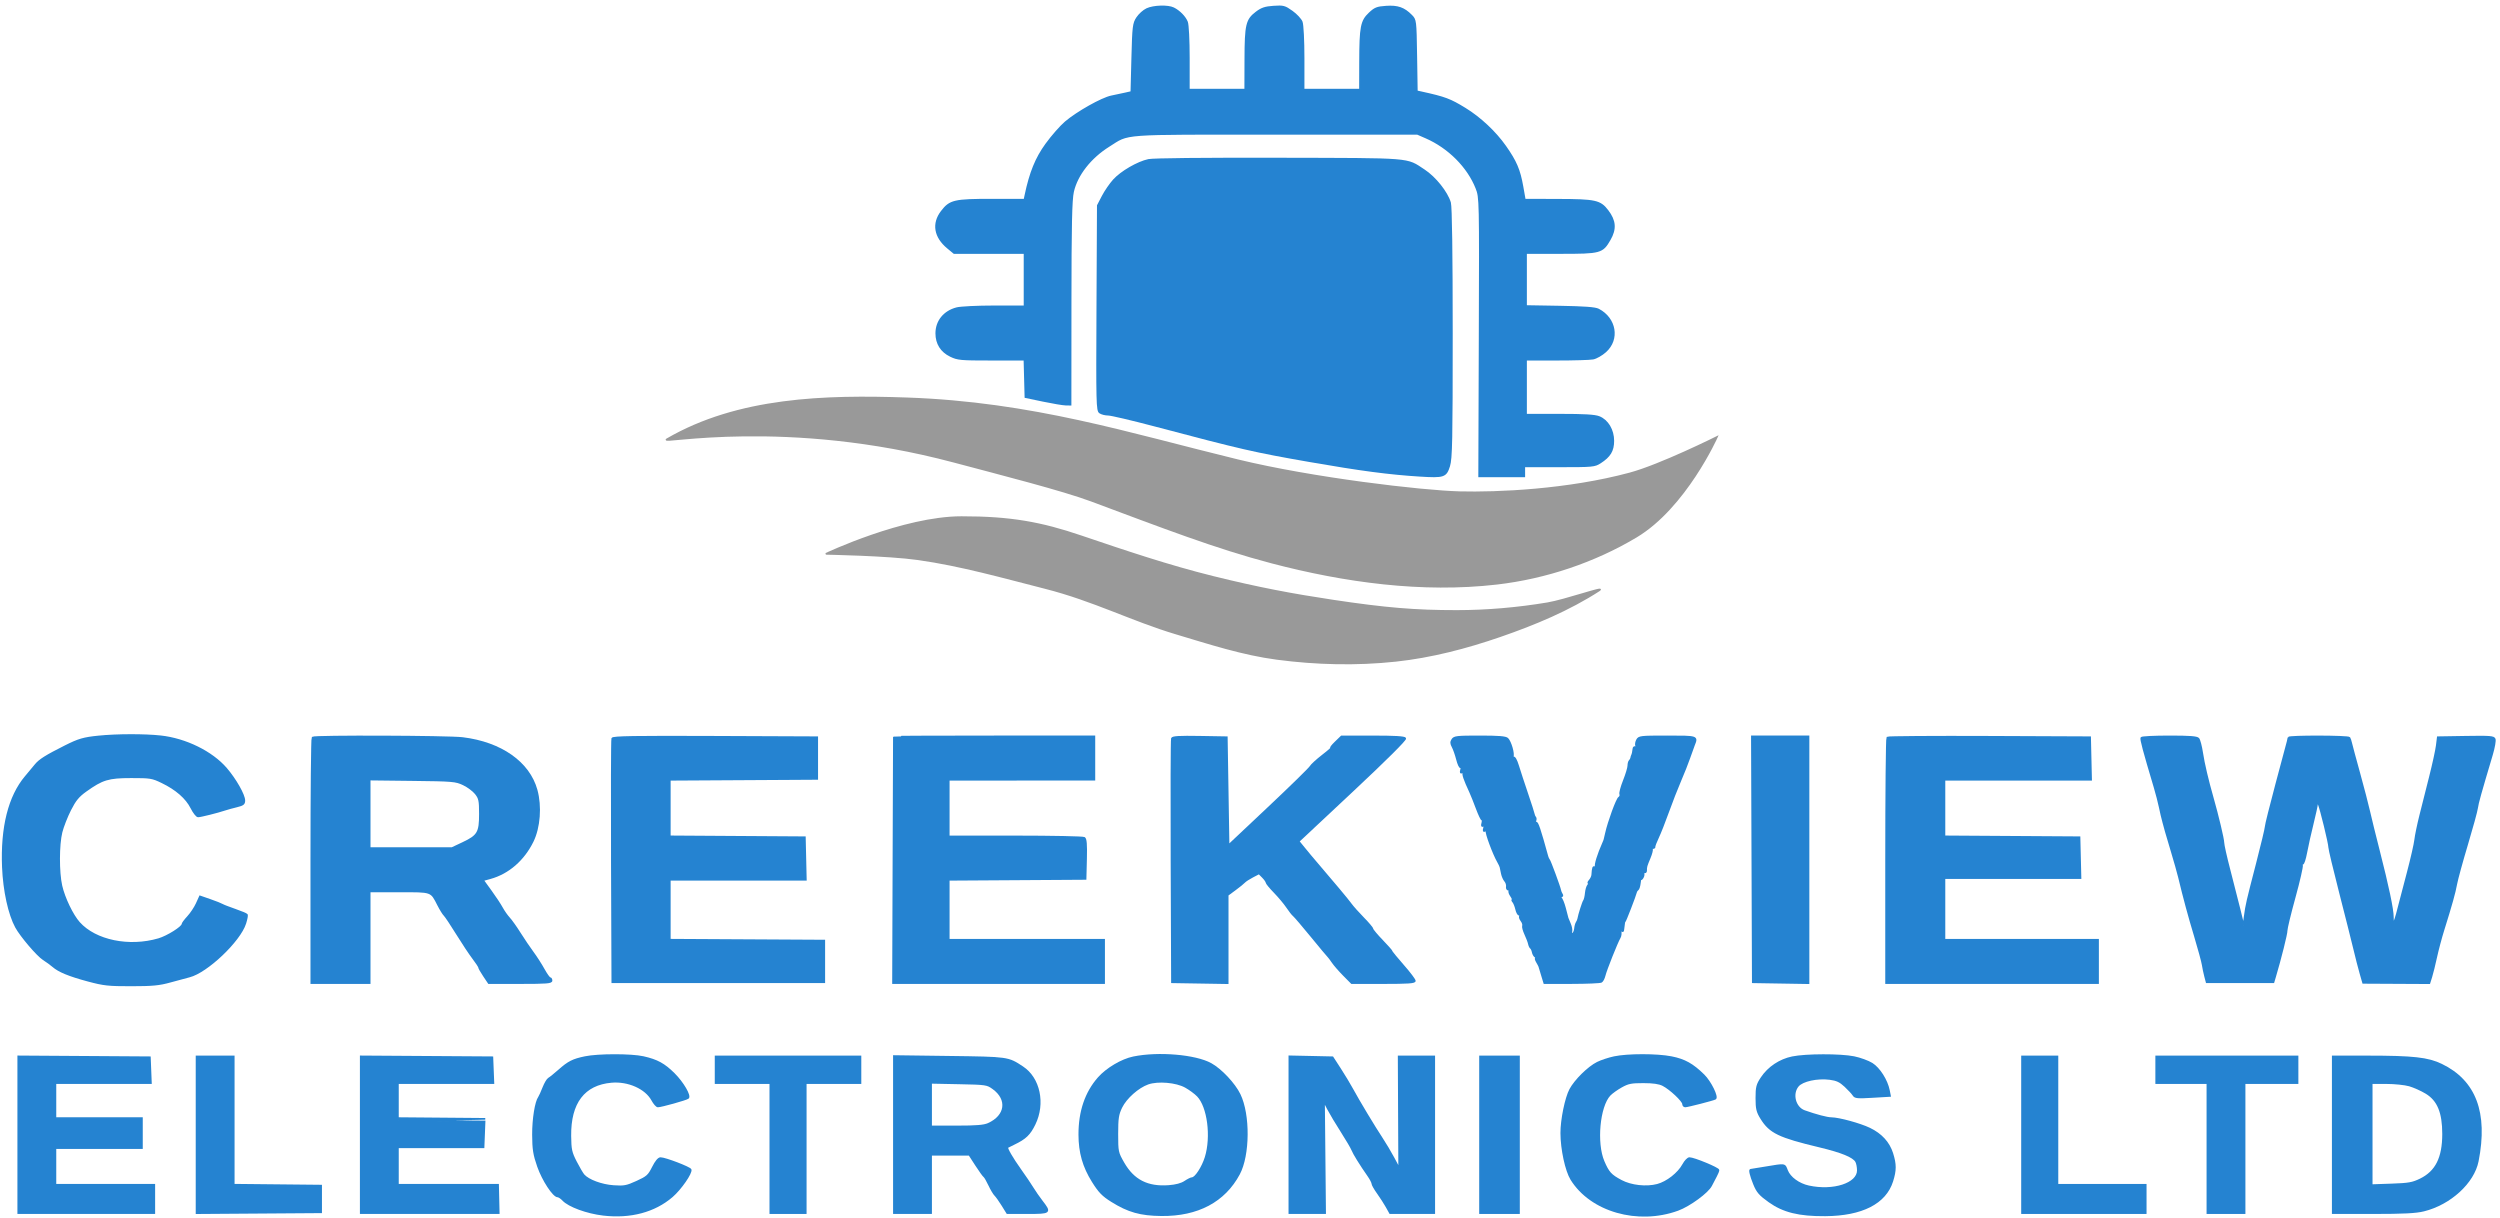
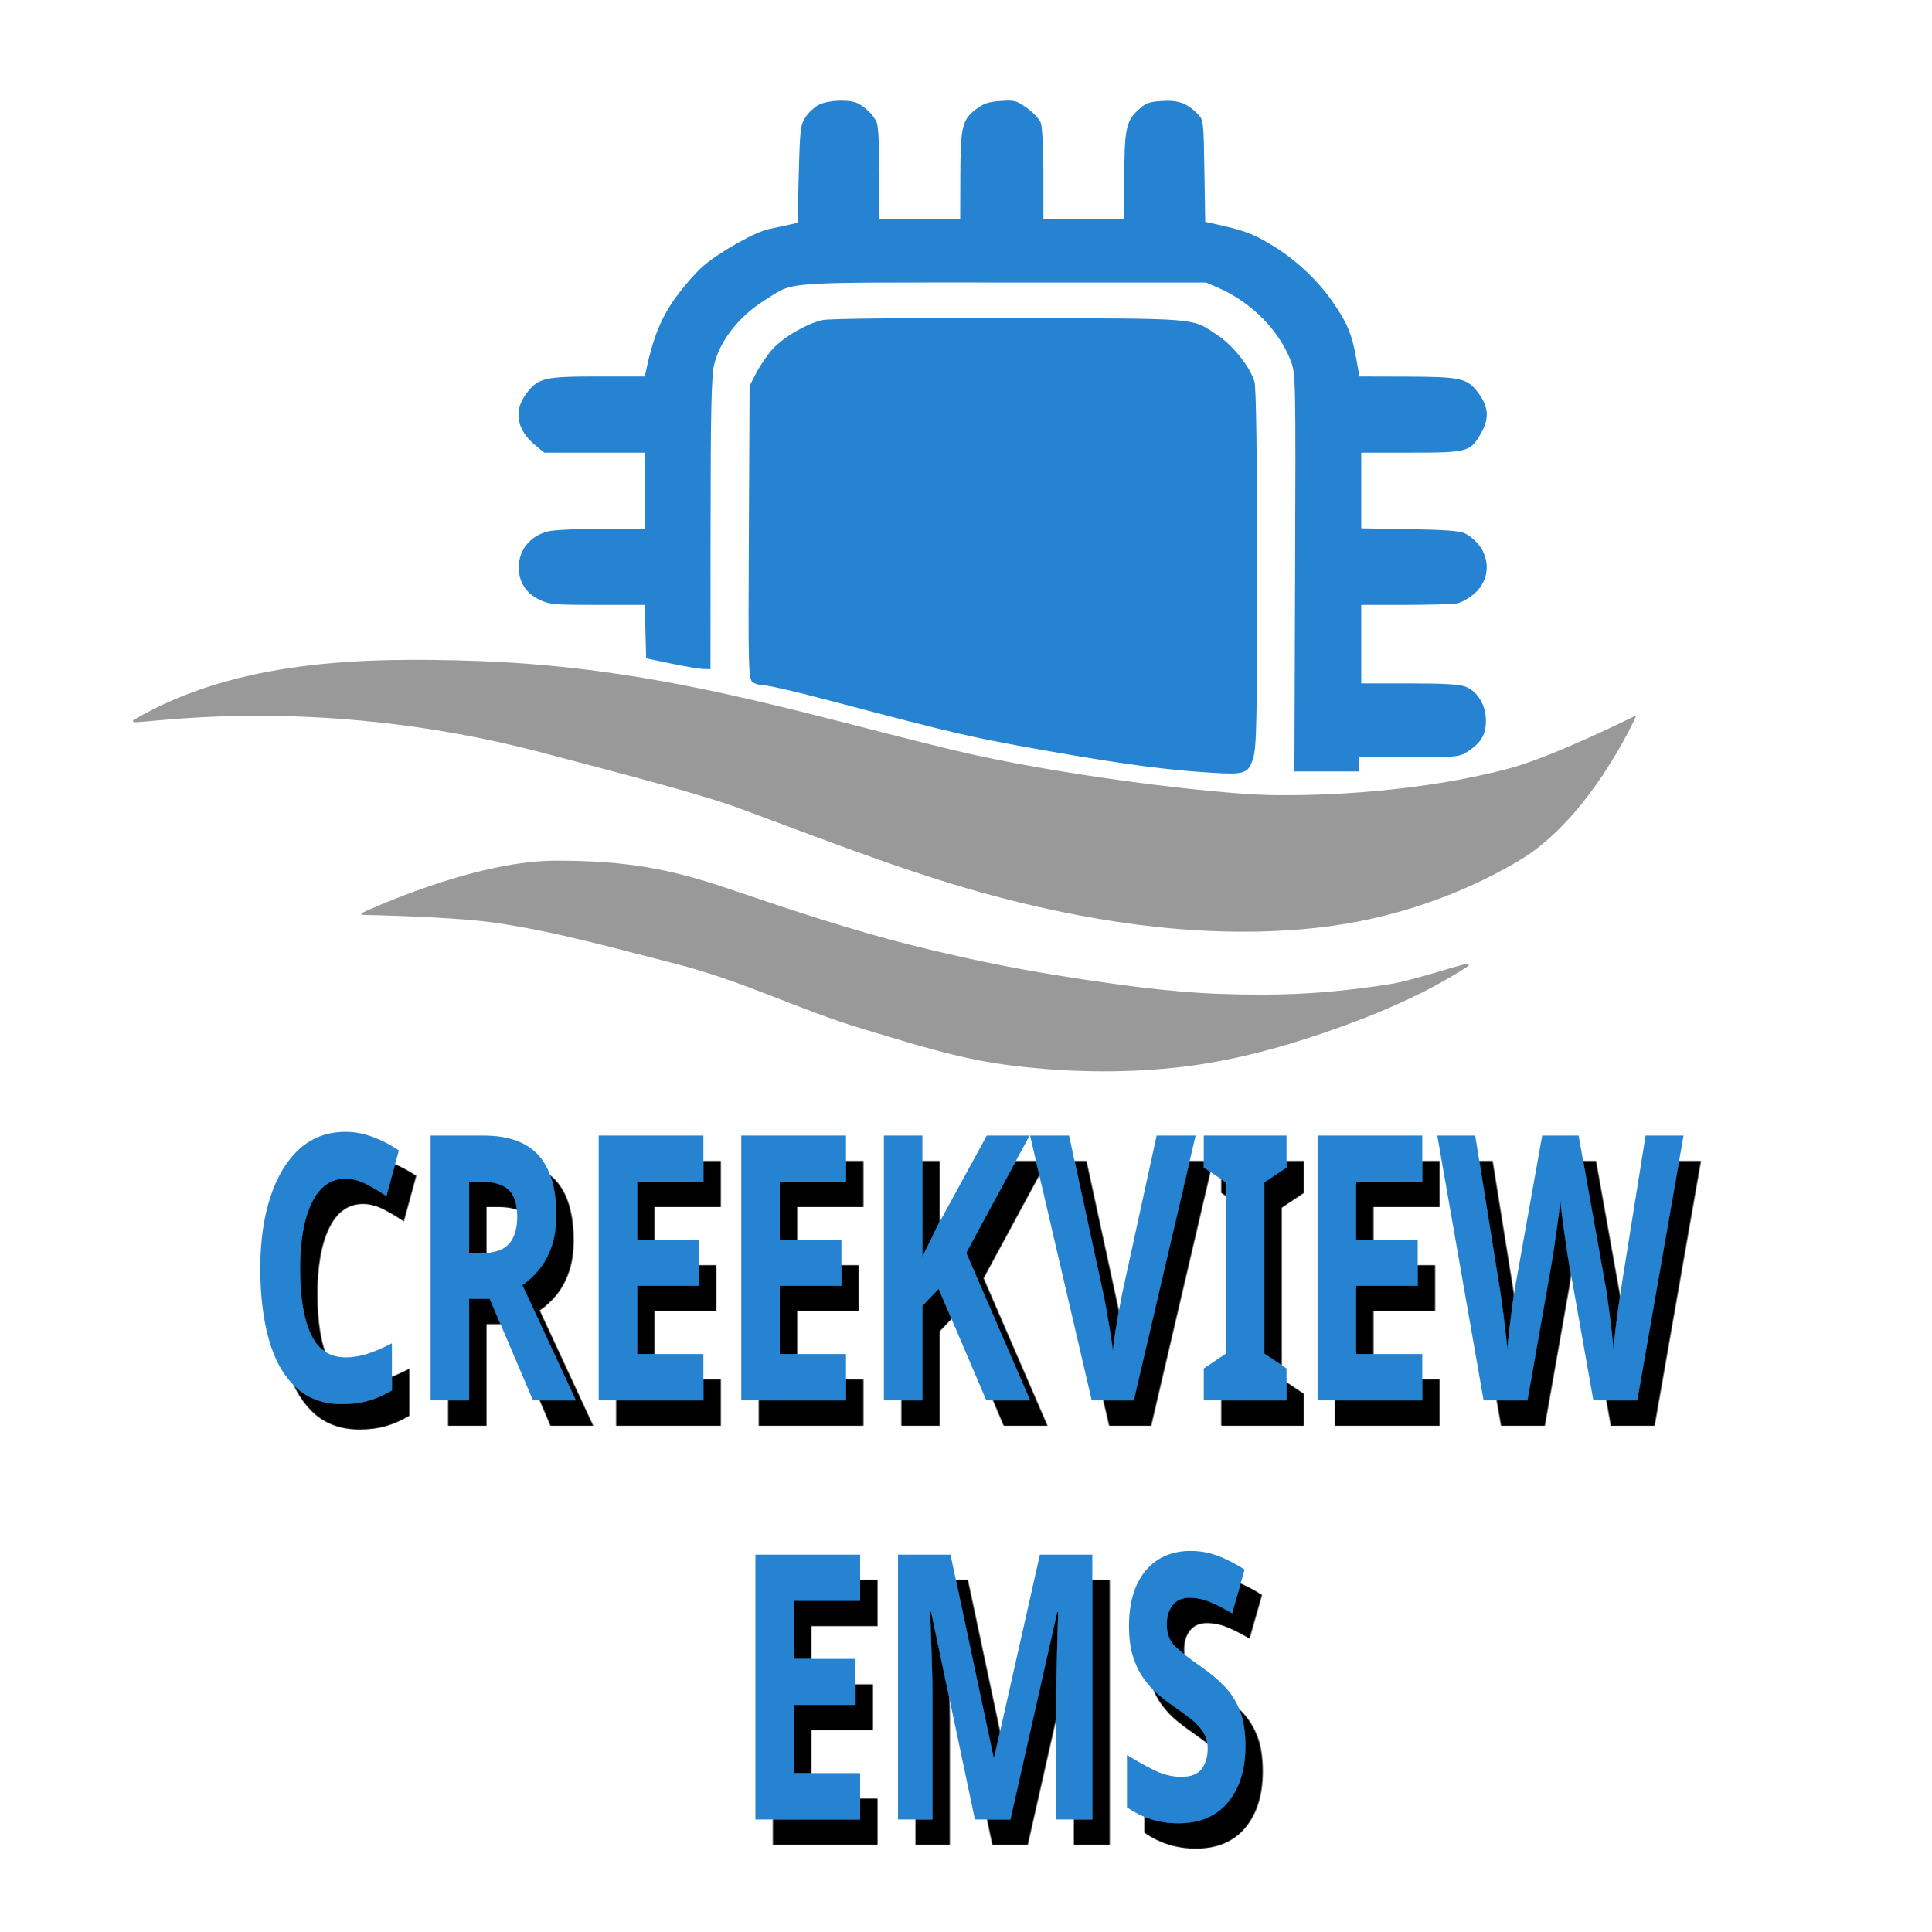
- <svg xmlns="http://www.w3.org/2000/svg" viewBox="0 0 2000 974" style="">
-   <g fill="#2583D1FF" stroke="#2583D1FF" style="" transform="matrix(1.412358, 0, 0, 1.333487, -331.3899, -116.2955)">
-     <g>
-       <path d="M 885.179 183.161 C 879.085 184.55 869.789 190.26 865.54 195.224 C 863.556 197.542 860.71 201.928 859.216 204.97 L 856.5 210.5 L 856.213 271.986 C 855.946 329.287 856.044 333.559 857.654 334.736 C 858.605 335.431 860.721 336 862.356 336 C 863.992 336 875.719 338.91 888.415 342.467 C 938.641 356.538 944.797 358.036 976.5 363.902 C 1005.141 369.201 1021.588 371.504 1038.893 372.638 C 1052.503 373.53 1053.581 373.151 1055.464 366.808 C 1056.786 362.359 1056.999 351.223 1056.994 287.068 C 1056.991 239.422 1056.62 211.173 1055.968 208.824 C 1054.228 202.56 1047.517 193.649 1041.276 189.317 C 1030.919 182.126 1035.808 182.541 959 182.349 C 916.293 182.242 887.834 182.555 885.179 183.161" />
-       <path d="M 884.256 92.645 C 882.472 93.524 879.997 95.876 878.756 97.872 C 876.658 101.245 876.465 102.936 876 121.961 L 875.5 142.422 L 872 143.262 C 870.075 143.724 866.548 144.522 864.162 145.037 C 858.815 146.19 844.921 154.467 838.221 160.491 C 835.481 162.955 830.541 168.915 827.243 173.735 C 821.506 182.123 818.223 190.662 815.511 204.25 L 814.962 207 L 796.449 207 C 775.134 207 772.757 207.592 768.062 214.073 C 762.817 221.314 764.08 229.351 771.484 235.852 L 775.07 239 L 795.035 239 L 815 239 L 815 255 L 815 271 L 797.75 271.006 C 788.263 271.009 778.713 271.507 776.529 272.114 C 769.421 274.087 765 279.878 765 287.216 C 765 293.35 767.799 298.065 773.036 300.75 C 777.126 302.847 778.696 303 796.179 303 L 814.934 303 L 815.217 314.232 L 815.5 325.465 L 825.5 327.679 C 831 328.897 836.738 329.917 838.25 329.947 L 841 330 L 841.035 269.25 C 841.062 222.244 841.375 207.082 842.415 202.23 C 844.592 192.083 852.244 181.731 862.68 174.814 C 874.546 166.949 867.44 167.5 957 167.5 L 1037.5 167.5 L 1042.331 169.729 C 1055.252 175.693 1066.159 187.274 1070.949 200.118 C 1073.023 205.678 1073.042 206.584 1072.772 289.368 L 1072.5 373 L 1085.25 373 L 1098 373 L 1098 370 L 1098 367 L 1117.852 367 C 1136.793 367 1137.856 366.897 1141.01 364.75 C 1146.486 361.023 1148.429 357.603 1148.429 351.689 C 1148.429 345.171 1145.175 339.389 1140.38 337.385 C 1137.949 336.37 1131.987 336 1118.032 336 L 1099 336 L 1099 319.5 L 1099 303 L 1116.375 303 C 1125.931 303 1135.207 302.709 1136.988 302.352 C 1138.769 301.996 1141.931 300.083 1144.015 298.101 C 1151.737 290.755 1149.747 278.259 1140 272.895 C 1138.195 271.902 1132.15 271.422 1118.25 271.168 L 1099 270.816 L 1099 254.908 L 1099 239 L 1118.55 239 C 1141.242 239 1142.199 238.724 1146.416 230.977 C 1149.894 224.587 1149.547 219.655 1145.195 213.608 C 1140.958 207.721 1138.368 207.122 1116.891 207.056 L 1098.283 207 L 1096.991 199.25 C 1095.299 189.104 1093.273 184.063 1087.238 174.986 C 1081.515 166.377 1072.977 157.905 1064.436 152.359 C 1055.923 146.831 1053.166 145.741 1039.821 142.623 L 1037.142 141.998 L 1036.821 120.577 C 1036.502 99.311 1036.482 99.138 1034 96.483 C 1029.847 92.042 1026.328 90.736 1019.789 91.209 C 1014.647 91.581 1013.446 92.087 1010.337 95.196 C 1005.73 99.804 1005.098 103.27 1005.044 124.25 L 1005 141 L 989 141 L 973 141 L 973 122.149 C 973 111.609 972.541 102.02 971.959 100.399 C 971.386 98.805 968.909 95.984 966.455 94.13 C 962.307 90.998 961.57 90.791 956.011 91.193 C 951.228 91.539 949.277 92.233 946.265 94.658 C 940.766 99.086 940.121 102.005 940.056 122.75 L 940 141 L 924 141 L 908 141 L 908 122.065 C 908 111.333 907.548 101.941 906.956 100.385 C 905.787 97.309 902.599 93.872 899.316 92.147 C 896.188 90.504 888.053 90.773 884.256 92.645" />
-       <path d="M 1447.597 529.844 C 1447.129 530.6 1448.827 537.332 1455.074 559.5 C 1456.16 563.35 1457.476 568.75 1458.001 571.5 C 1458.525 574.25 1459.427 578.3 1460.006 580.5 C 1460.584 582.7 1461.228 585.206 1461.437 586.069 C 1461.645 586.933 1463.154 592.333 1464.79 598.069 C 1466.426 603.806 1468.277 610.75 1468.902 613.5 C 1471.809 626.275 1474.437 636.561 1477.972 649 C 1480.082 656.425 1482.041 664.075 1482.325 666 C 1482.609 667.925 1483.233 671.075 1483.711 673 L 1484.582 676.5 L 1503.469 676.5 L 1522.356 676.5 L 1523.199 673.5 C 1526.313 662.422 1529.916 647.179 1529.818 645.5 C 1529.754 644.4 1531.804 635.414 1534.374 625.532 C 1536.944 615.65 1538.816 606.964 1538.535 606.23 C 1538.253 605.496 1538.399 605.128 1538.858 605.412 C 1539.317 605.696 1540.261 602.682 1540.956 598.714 C 1541.652 594.746 1543.296 586.939 1544.61 581.364 C 1545.925 575.789 1547.03 570.389 1547.068 569.364 C 1547.13 567.64 1547.199 567.65 1547.986 569.5 C 1549.176 572.298 1554.002 593.25 1553.993 595.581 C 1553.989 596.636 1556.714 608.75 1560.048 622.5 C 1563.382 636.25 1567.02 651.55 1568.132 656.5 C 1569.244 661.45 1570.844 668.054 1571.688 671.176 L 1573.222 676.853 L 1591.944 676.955 L 1610.666 677.057 L 1611.785 673.279 C 1612.401 671.2 1613.639 665.9 1614.537 661.5 C 1615.435 657.1 1617.302 649.675 1618.687 645 C 1623.085 630.154 1625.065 622.641 1625.933 617.5 C 1626.398 614.75 1629.132 604.175 1632.01 594 C 1634.888 583.825 1637.447 573.925 1637.696 572 C 1638.108 568.828 1639.449 563.733 1646.159 539.868 C 1647.339 535.671 1648.021 531.497 1647.674 530.593 C 1647.119 529.147 1645.141 528.982 1631.272 529.224 L 1615.5 529.5 L 1614.918 534.5 C 1614.598 537.25 1612.889 545.575 1611.119 553 C 1609.35 560.425 1606.835 571 1605.531 576.5 C 1604.227 582 1602.953 588.525 1602.699 591 C 1602.446 593.475 1600.57 602.207 1598.532 610.404 C 1596.494 618.601 1594.657 626.026 1594.45 626.904 C 1591.045 641.373 1590.006 643.822 1589.991 637.417 C 1589.979 632.667 1587.25 618.914 1582.071 597.5 C 1579.942 588.7 1577.485 578.125 1576.61 574 C 1575.735 569.875 1573.194 559.525 1570.963 551 C 1568.732 542.475 1566.68 534.407 1566.401 533.07 C 1566.123 531.734 1565.668 530.271 1565.389 529.82 C 1564.754 528.793 1531.028 528.725 1530.923 529.75 C 1530.881 530.163 1530.678 531.175 1530.471 532 C 1530.264 532.825 1527.373 544.286 1524.047 557.47 C 1520.721 570.653 1518 582.232 1518 583.202 C 1518 584.171 1515.769 594.085 1513.042 605.232 C 1507.351 628.492 1507.114 629.582 1506.133 637 L 1505.405 642.5 L 1503.091 632.5 C 1501.819 627 1499.253 616.338 1497.389 608.807 C 1495.525 601.276 1494 594.03 1494 592.705 C 1494 590.597 1490.79 576.297 1488.005 566 C 1485.153 555.456 1482.884 545.236 1481.979 538.855 C 1481.418 534.895 1480.463 531.057 1479.857 530.327 C 1479.029 529.33 1474.947 529 1463.437 529 C 1455.011 529 1447.883 529.38 1447.597 529.844" />
-       <path d="M 411.667 529.667 C 411.3 530.033 411 563.333 411 603.667 L 411 677 L 427.5 677 L 444 677 L 444 649.5 L 444 622 L 460.778 622 C 479.663 622 478.712 621.643 482.913 630.321 C 484.177 632.932 485.758 635.616 486.427 636.284 C 487.095 636.953 490.267 642 493.476 647.5 C 496.685 653 500.816 659.585 502.655 662.134 C 504.495 664.683 506 667.11 506 667.529 C 506 667.948 507.238 670.249 508.75 672.643 L 511.5 676.996 L 529.25 676.998 C 544.362 677 547 676.777 547 675.5 C 547 674.675 546.623 674 546.162 674 C 545.702 674 544.099 671.638 542.602 668.75 C 541.104 665.863 538.306 661.25 536.383 658.5 C 534.461 655.75 531.155 650.575 529.038 647 C 526.921 643.425 524.202 639.375 522.997 638 C 521.791 636.625 519.97 633.872 518.949 631.882 C 517.929 629.891 515.09 625.337 512.642 621.761 L 508.191 615.259 L 512.345 614.043 C 522.525 611.063 531.179 603.111 536.332 592 C 540.191 583.678 541.106 570.975 538.552 561.167 C 534.239 544.609 518.396 532.816 496.671 529.993 C 488.532 528.936 412.689 528.644 411.667 529.667 M 497.087 557.783 C 499.609 559.039 502.759 561.514 504.087 563.283 C 506.223 566.131 506.5 567.539 506.5 575.544 C 506.5 586.674 505.411 588.639 496.882 592.901 L 490.681 596 L 467.34 596 L 444 596 L 444 575.45 L 444 554.901 L 468.25 555.2 C 491.176 555.484 492.75 555.625 497.087 557.783" />
-       <path d="M 581.463 530.242 C 581.199 530.934 581.099 564.125 581.241 604 L 581.5 676.5 L 641.5 676.5 L 701.5 676.5 L 701.5 664 L 701.5 651.5 L 657.75 651.239 L 614 650.979 L 614 632.989 L 614 615 L 652.53 615 L 691.06 615 L 690.78 602.25 L 690.5 589.5 L 652.25 589.238 L 614 588.976 L 614 571.999 L 614 555.022 L 655.75 554.761 L 697.5 554.5 L 697.5 542 L 697.5 529.5 L 639.722 529.242 C 594.031 529.038 581.843 529.247 581.463 530.242" />
-       <path d="M 1303.675 529.659 C 1303.304 530.03 1303 563.333 1303 603.667 L 1303 677 L 1363 677 L 1423 677 L 1423 664 L 1423 651 L 1379.5 651 L 1336 651 L 1336 632.5 L 1336 614 L 1374.531 614 L 1413.062 614 L 1412.781 601.75 L 1412.5 589.5 L 1374.25 589.238 L 1336 588.976 L 1336 571.988 L 1336 555 L 1377.53 555 L 1419.06 555 L 1418.78 542.25 L 1418.5 529.5 L 1361.425 529.242 C 1330.033 529.1 1304.046 529.287 1303.675 529.659" />
-       <path d="M 740.99 529.25 C 740.985 529.388 740.872 562.688 740.74 603.25 L 740.5 677 L 800.25 677 L 860 677 L 860 664 L 860 651 L 816 651 L 772 651 L 772 633.012 L 772 615.023 L 810.75 614.762 L 849.5 614.5 L 849.783 602.58 C 849.994 593.715 849.737 590.45 848.783 589.845 C 848.077 589.397 830.513 589.024 809.75 589.015 L 772 589 L 772 572 L 772 555 L 813.25 554.999 L 854.5 554.998 L 854.5 541.999 L 854.5 528.999 L 797.75 528.999 C 766.538 529 740.996 529.113 740.99 529.25" />
-       <path d="M 898.47 530.224 C 898.202 530.926 898.099 564.125 898.241 604 L 898.5 676.5 L 914.25 676.775 L 930 677.051 L 930 650.609 L 930 624.168 L 934.25 620.849 C 936.588 619.024 938.95 616.997 939.5 616.344 C 940.05 615.692 942.141 614.256 944.146 613.154 L 947.793 611.151 L 949.896 613.39 C 951.053 614.621 952.002 616.05 952.004 616.564 C 952.007 617.079 954.076 619.75 956.603 622.5 C 959.13 625.25 962.327 629.3 963.707 631.5 C 965.088 633.7 966.761 635.95 967.427 636.5 C 968.092 637.05 972.632 642.675 977.516 649 C 982.4 655.325 986.655 660.725 986.971 661 C 987.288 661.275 988.4 662.839 989.444 664.475 C 990.487 666.112 993.351 669.599 995.808 672.225 L 1000.274 677 L 1018.137 677 C 1032.279 677 1036 676.725 1036 675.678 C 1036 674.951 1033.075 670.838 1029.5 666.538 C 1025.925 662.238 1022.999 658.445 1022.999 658.11 C 1022.998 657.774 1020.53 654.8 1017.515 651.5 C 1014.499 648.2 1012.017 645.05 1011.998 644.5 C 1011.98 643.95 1009.66 641.025 1006.843 638 C 1004.026 634.975 1000.772 631.098 999.611 629.386 C 997.913 626.88 990.887 617.99 976.783 600.5 C 976.339 599.95 974.673 597.803 973.08 595.728 L 970.184 591.956 L 1000.754 561.645 C 1019.789 542.771 1031.052 530.893 1030.603 530.167 C 1030.097 529.348 1024.603 529.003 1012.191 529.011 L 994.5 529.021 L 991.042 532.58 C 989.14 534.537 988.1 535.995 988.731 535.819 C 989.362 535.644 987.193 537.691 983.91 540.369 C 980.628 543.048 977.475 546.112 976.904 547.18 C 976.332 548.247 965.658 559.3 953.182 571.741 L 930.5 594.361 L 930 561.93 L 929.5 529.5 L 914.229 529.224 C 902.562 529.013 898.842 529.249 898.47 530.224" />
-       <path d="M 290.5 529.04 C 281.975 529.949 279.22 530.802 271.5 534.915 C 260.686 540.677 257.084 543.079 254.776 546.068 C 253.524 547.689 251.005 550.893 249.178 553.188 C 239.767 565.01 235.369 583.558 236.298 607.5 C 236.848 621.65 239.773 635.789 243.738 643.46 C 246.529 648.859 255.878 660.465 259.275 662.749 C 261.115 663.986 263.543 665.857 264.67 666.907 C 267.944 669.957 273.777 672.5 284.5 675.552 C 293.435 678.094 296.044 678.396 309 678.381 C 320.99 678.368 324.798 677.983 331 676.158 C 335.125 674.944 340.021 673.546 341.88 673.051 C 351.811 670.409 370.367 651.745 373.538 641.207 C 374.291 638.705 374.713 636.344 374.475 635.959 C 374.237 635.574 371.22 634.228 367.771 632.967 C 364.322 631.706 361.05 630.357 360.5 629.97 C 359.95 629.583 356.896 628.306 353.714 627.134 L 347.928 625.001 L 346.063 629.354 C 345.037 631.747 342.803 635.294 341.099 637.235 C 339.394 639.176 338 641.171 338 641.668 C 338 643.423 329.508 649.07 324.536 650.621 C 307.807 655.841 288.656 651.661 279.455 640.781 C 275.635 636.264 270.967 625.996 269.387 618.635 C 267.643 610.51 267.678 593.991 269.455 586.456 C 270.239 583.132 272.464 577.108 274.4 573.069 C 277.181 567.265 279.028 564.886 283.209 561.72 C 292.627 554.589 296 553.515 309 553.507 C 319.813 553.5 320.851 553.679 326.373 556.5 C 334.484 560.643 340.228 565.954 343.069 571.938 C 344.391 574.722 346.084 577 346.832 577 C 348.268 577 357.768 574.482 362 572.981 C 363.375 572.493 366.413 571.605 368.75 571.008 C 372.322 570.096 373 569.525 373 567.433 C 373 564.126 367.971 554.754 362.727 548.288 C 354.654 538.335 339.769 530.576 325.628 528.95 C 316.426 527.892 300.891 527.932 290.5 529.04" />
-       <path d="M 1057.315 530.867 C 1056.416 532.306 1056.445 533.304 1057.44 535.222 C 1058.15 536.59 1059.286 540.024 1059.965 542.853 C 1060.643 545.681 1061.562 547.771 1062.006 547.496 C 1062.45 547.222 1062.56 547.968 1062.249 549.155 C 1061.829 550.762 1062.02 551.106 1062.997 550.502 C 1063.819 549.994 1064.067 550.083 1063.661 550.739 C 1063.065 551.704 1064.015 554.667 1067.435 562.5 C 1068.155 564.15 1069.81 568.538 1071.113 572.25 C 1072.416 575.963 1073.782 579 1074.147 579 C 1074.513 579 1074.559 579.97 1074.249 581.156 C 1073.888 582.538 1074.067 583.076 1074.749 582.655 C 1075.431 582.234 1075.611 582.772 1075.249 584.155 C 1074.829 585.762 1075.02 586.106 1075.997 585.502 C 1076.798 585.007 1077.066 585.084 1076.686 585.699 C 1076.093 586.658 1080.654 599.687 1083.205 604.321 C 1083.864 605.519 1084.495 606.95 1084.607 607.5 C 1084.718 608.05 1085.055 609.777 1085.354 611.337 C 1085.654 612.897 1086.484 614.878 1087.199 615.74 C 1087.915 616.602 1088.359 618.138 1088.187 619.154 C 1088.015 620.169 1088.428 621 1089.104 621 C 1089.78 621 1090.032 621.302 1089.663 621.67 C 1089.295 622.039 1089.68 623.389 1090.52 624.67 C 1091.359 625.952 1091.756 627 1091.401 627 C 1091.046 627 1091.208 627.563 1091.762 628.25 C 1092.316 628.938 1093.082 630.963 1093.464 632.75 C 1093.846 634.538 1094.6 636 1095.138 636 C 1095.677 636 1095.881 636.384 1095.591 636.853 C 1095.301 637.322 1095.675 638.54 1096.421 639.561 C 1097.167 640.581 1097.575 641.945 1097.327 642.591 C 1097.079 643.238 1097.644 645.507 1098.584 647.633 C 1099.523 649.76 1100.463 652.38 1100.671 653.457 C 1100.88 654.533 1101.377 655.658 1101.775 655.957 C 1102.174 656.255 1102.657 657.4 1102.85 658.5 C 1103.042 659.6 1103.717 660.831 1104.35 661.235 C 1104.982 661.639 1105.147 661.976 1104.715 661.985 C 1104.283 661.993 1104.492 663.013 1105.179 664.25 C 1105.867 665.488 1106.486 666.725 1106.555 667 C 1106.624 667.275 1107.296 669.638 1108.048 672.25 L 1109.415 677 L 1124.957 676.985 C 1133.506 676.976 1141.027 676.634 1141.671 676.225 C 1142.315 675.815 1143.143 674.134 1143.511 672.49 C 1144.257 669.16 1150.518 652.515 1152.089 649.687 C 1152.642 648.691 1152.819 646.891 1152.482 645.687 C 1151.998 643.961 1152.09 643.816 1152.919 645 C 1153.809 646.27 1153.998 646.194 1154.156 644.5 C 1154.443 641.414 1154.774 639.448 1154.913 640 C 1155.04 640.502 1160.926 624.375 1161.3 622.5 C 1161.41 621.95 1161.867 621.23 1162.317 620.9 C 1162.766 620.57 1163.289 618.77 1163.48 616.9 C 1163.67 615.03 1163.879 613.95 1163.944 614.5 C 1164.008 615.05 1164.521 614.709 1165.085 613.742 C 1165.648 612.775 1165.789 611.468 1165.4 610.838 C 1164.962 610.13 1165.133 609.964 1165.845 610.405 C 1166.53 610.827 1167 610.483 1167 609.559 C 1167 607.185 1167.092 606.842 1169.056 601.859 C 1170.062 599.307 1170.611 596.944 1170.276 596.609 C 1169.941 596.274 1170.192 596 1170.833 596 C 1171.475 596 1171.908 595.663 1171.795 595.25 C 1171.682 594.838 1172.549 592.379 1173.723 589.786 C 1174.896 587.193 1177.488 580.246 1179.482 574.349 C 1181.476 568.451 1184.591 559.997 1186.404 555.563 C 1188.217 551.128 1190.499 545.025 1191.476 542 C 1192.453 538.975 1193.645 535.466 1194.126 534.203 C 1196.116 528.973 1196.195 529 1179.035 529 C 1163.894 529 1163.013 529.107 1161.958 531.078 C 1161.346 532.221 1161.1 533.819 1161.412 534.63 C 1161.729 535.458 1161.544 535.836 1160.989 535.493 C 1160.445 535.157 1159.944 535.584 1159.875 536.441 C 1159.74 538.121 1159.4 539.7 1159 540.5 C 1158.863 540.775 1158.694 541.413 1158.625 541.917 C 1158.556 542.421 1158.163 543.171 1157.75 543.583 C 1157.338 543.996 1157 545.33 1157 546.548 C 1157 547.765 1155.853 551.809 1154.451 555.533 C 1153.05 559.257 1152.131 562.899 1152.41 563.626 C 1152.689 564.352 1152.373 565.297 1151.708 565.724 C 1150.514 566.491 1145.761 580.224 1144.345 587 C 1143.469 591.19 1143.49 591.112 1142.698 593 C 1139.831 599.834 1137.989 606.173 1138.587 607.142 C 1139.037 607.87 1138.874 608.04 1138.155 607.595 C 1137.063 606.921 1136.863 607.487 1136.547 612.135 C 1136.485 613.035 1135.832 614.497 1135.095 615.385 C 1134.358 616.273 1134.09 617 1134.5 617 C 1134.91 617 1134.783 617.563 1134.218 618.25 C 1133.653 618.938 1133.059 621.075 1132.897 623 C 1132.736 624.925 1132.287 626.95 1131.9 627.5 C 1131.274 628.388 1129.032 635.876 1128.606 638.5 C 1128.517 639.05 1128.117 640.022 1127.718 640.661 C 1127.319 641.299 1126.897 642.976 1126.78 644.387 C 1126.663 645.798 1126.041 647.154 1125.397 647.401 C 1124.697 647.67 1124.406 647.165 1124.672 646.146 C 1124.917 645.208 1124.567 643.104 1123.893 641.47 C 1123.219 639.837 1122.61 638.275 1122.54 638 C 1122.47 637.725 1121.804 635.025 1121.061 632 C 1120.318 628.975 1119.212 626.169 1118.605 625.765 C 1117.85 625.263 1117.915 625.026 1118.809 625.015 C 1119.605 625.006 1119.812 624.51 1119.337 623.75 C 1118.908 623.063 1118.475 621.968 1118.376 621.317 C 1118.095 619.463 1112.558 603.558 1112 603 C 1111.725 602.725 1111.325 601.825 1111.11 601 C 1106.829 584.512 1105.458 580.217 1104.636 580.725 C 1104.081 581.068 1103.92 580.652 1104.261 579.762 C 1104.592 578.9 1104.58 577.914 1104.235 577.569 C 1103.891 577.224 1103.525 576.372 1103.423 575.675 C 1103.321 574.978 1101.655 569.479 1099.722 563.454 C 1097.79 557.429 1095.46 549.902 1094.546 546.727 C 1093.497 543.085 1092.479 541.204 1091.787 541.632 C 1091.137 542.033 1090.975 541.849 1091.39 541.178 C 1092.29 539.722 1090.252 532.109 1088.492 530.35 C 1087.485 529.342 1083.507 529 1072.812 529 C 1059.905 529 1058.365 529.185 1057.315 530.867" />
-       <path d="M 876.646 721.536 C 870.066 722.969 861.56 728.301 856.894 733.916 C 849.641 742.643 845.988 754.05 846.015 767.886 C 846.036 778.629 848.32 787.124 853.584 796.038 C 857.274 802.288 859.244 804.444 864.359 807.831 C 873.757 814.055 880.628 816.107 892.5 816.236 C 913.021 816.458 928.122 807.971 936.435 791.541 C 942.155 780.236 942.336 755.966 936.79 743.852 C 933.836 737.399 926.239 728.829 920.5 725.473 C 911.735 720.349 890.743 718.464 876.646 721.536 M 906.175 739.272 C 908.554 740.674 911.662 743.099 913.082 744.661 C 918.97 751.136 921.17 769.176 917.573 781.5 C 915.818 787.513 911.812 794 909.853 794 C 909.279 794 907.468 794.955 905.83 796.121 C 903.866 797.52 900.747 798.409 896.676 798.733 C 884.632 799.689 876.66 795.4 870.973 784.904 C 867.611 778.701 867.503 778.155 867.501 767.5 C 867.5 758.142 867.843 755.754 869.797 751.5 C 872.373 745.892 879.237 739.429 884.841 737.333 C 890.503 735.216 900.898 736.161 906.175 739.272" />
-       <path d="M 1556 768 L 1556 815 L 1578.79 815 C 1596.072 815 1603.007 814.628 1607.485 813.462 C 1622.439 809.567 1635.689 796.724 1638.089 783.796 C 1643.464 754.857 1636.666 735.712 1617.537 725.922 C 1609.87 721.998 1601.531 721.017 1575.75 721.008 L 1556 721 L 1556 768 M 1599.36 738.408 C 1601.932 739.182 1606.23 741.222 1608.91 742.942 C 1615.631 747.255 1618.5 754.602 1618.5 767.5 C 1618.5 781.805 1614.587 790.105 1605.662 794.731 C 1601.174 797.057 1599.031 797.459 1589.25 797.811 L 1578 798.216 L 1578 767.608 L 1578 737 L 1586.341 737 C 1590.929 737 1596.787 737.633 1599.36 738.408" />
-       <path d="M 741 767.887 L 741 815 L 751.5 815 L 762 815 L 762 797.5 L 762 780 L 772.858 780 L 783.716 780 L 787.54 786.25 C 789.644 789.688 791.715 792.741 792.144 793.035 C 792.572 793.329 793.852 795.672 794.988 798.241 C 796.125 800.81 797.634 803.494 798.343 804.206 C 799.051 804.918 800.882 807.638 802.41 810.25 L 805.19 815 L 816.595 815 C 829.627 815 829.834 814.82 824.797 807.9 C 823.036 805.48 820.673 801.874 819.547 799.887 C 818.421 797.901 815.261 792.951 812.524 788.887 C 807.885 782 804.619 775.99 805.235 775.476 C 805.381 775.354 807.075 774.452 809 773.472 C 815.458 770.184 817.828 767.774 820.655 761.62 C 826.357 749.21 823.332 734.064 813.827 727.43 C 805.53 721.639 805.848 721.687 772.25 721.214 L 741 720.774 L 741 767.887 M 797.184 740.189 C 805.79 746.758 804.521 756.678 794.464 761.45 C 791.977 762.63 787.713 763 776.599 763 L 762 763 L 762 749.912 L 762 736.824 L 777.83 737.162 C 793.23 737.491 793.757 737.573 797.184 740.189" />
-       <path d="M 965 767.969 L 965 815 L 975.094 815 L 985.189 815 L 984.879 781.423 L 984.568 747.845 L 986.95 752.673 C 988.26 755.328 991.669 761.359 994.525 766.076 C 997.381 770.793 1000.123 775.743 1000.618 777.076 C 1001.497 779.44 1005.214 785.788 1009.75 792.674 C 1010.988 794.552 1012.002 796.631 1012.004 797.294 C 1012.007 797.957 1013.38 800.525 1015.057 803 C 1016.733 805.475 1018.99 809.188 1020.073 811.25 L 1022.041 815 L 1034.52 815 L 1047 815 L 1047 768 L 1047 721 L 1036.953 721 L 1026.905 721 L 1027.054 754.672 L 1027.202 788.344 L 1023.98 781.96 C 1022.208 778.449 1019.196 773.084 1017.287 770.038 C 1013.141 763.423 1004.093 747.478 1000.525 740.5 C 999.119 737.75 996.045 732.35 993.693 728.5 L 989.417 721.5 L 977.209 721.219 L 965 720.938 L 965 767.969" />
-       <path d="M 1227.244 602.75 L 1227.5 676.5 L 1243.25 676.775 L 1259 677.051 L 1259 603.025 L 1259 529 L 1242.994 529 L 1226.987 529 L 1227.244 602.75" />
-       <path d="M 245 767.988 L 245 815 L 283.5 815 L 322 815 L 322 806.5 L 322 798 L 294 798 L 266 798 L 266 787 L 266 776 L 290.5 776 L 315 776 L 315 767 L 315 758 L 290.5 758 L 266 758 L 266 747.5 L 266 737 L 293.042 737 L 320.084 737 L 319.792 729.25 L 319.5 721.5 L 282.25 721.238 L 245 720.976 L 245 767.988" />
-       <path d="M 439 767.988 L 439 815 L 478.051 815 L 517.103 815 L 516.915 806.5 L 516.728 798 L 488.364 798 L 460 798 L 460 786.75 L 459.999 775.5 L 484.25 775.5 L 508.5 775.5 L 508.792 767.75 L 509.084 760 L 484.792 759.777 L 460.5 759.554 L 485 759 L 509.5 758.446 L 484.75 758.223 L 460 758 L 460 747.5 L 460 737 L 487.042 737 L 514.084 737 L 513.792 729.25 L 513.5 721.5 L 476.25 721.238 L 439 720.976 L 439 767.988" />
-       <path d="M 1249.85 721.496 C 1242.806 723.037 1236.411 727.548 1232.513 733.725 C 1229.881 737.896 1229.526 739.353 1229.526 745.987 C 1229.526 752.402 1229.934 754.212 1232.285 758.224 C 1237.22 766.644 1242.331 769.254 1265.245 775.054 C 1277.798 778.231 1284.455 781.113 1286.026 784.049 C 1286.562 785.05 1287 787.45 1287 789.383 C 1287 797.386 1273.089 802.162 1259.146 798.947 C 1253.489 797.643 1248.376 793.681 1246.829 789.404 C 1245.405 785.464 1246.006 785.561 1235 787.5 C 1230.325 788.323 1226.388 788.998 1226.25 788.999 C 1225.471 789.003 1226.267 792.52 1228.177 797.512 C 1230.008 802.296 1231.374 803.973 1236.761 808.051 C 1244.803 814.139 1253.674 816.455 1268.5 816.336 C 1289.3 816.171 1302.541 809.018 1306.457 795.833 C 1308.4 789.291 1308.4 785.709 1306.457 779.167 C 1304.528 772.672 1300.17 767.63 1293.59 764.281 C 1288.147 761.511 1276.162 758.045 1271.928 758.017 C 1269.531 758.001 1263.247 756.251 1256.703 753.776 C 1251.299 751.733 1249.278 743.459 1253.02 738.702 C 1255.551 735.485 1263.988 733.536 1271.133 734.518 C 1275.035 735.055 1276.941 736.006 1279.816 738.853 C 1281.842 740.859 1283.95 743.272 1284.5 744.216 C 1285.379 745.725 1286.693 745.858 1295.333 745.315 L 1305.166 744.696 L 1304.535 741.335 C 1303.402 735.295 1299.076 728.078 1294.952 725.349 C 1292.8 723.925 1288.218 722.155 1284.77 721.415 C 1277.102 719.77 1257.533 719.816 1249.85 721.496" />
-       <path d="M 566 721.422 C 559.113 722.947 556.661 724.268 551.19 729.405 C 548.791 731.657 546.229 733.839 545.495 734.254 C 544.762 734.669 543.373 737.144 542.409 739.754 C 541.445 742.364 540.342 744.95 539.959 745.5 C 538.089 748.182 536.523 758.564 536.563 768 C 536.601 776.741 537.078 779.924 539.414 787 C 542.14 795.257 548.168 805 550.55 805 C 551.177 805 552.547 805.968 553.595 807.151 C 556.886 810.867 567.106 814.833 576.353 815.982 C 591.721 817.891 605.324 814.05 615.28 804.988 C 620.111 800.591 626.461 790.883 625.801 788.904 C 625.394 787.682 611.4 782.009 608.779 782.004 C 607.674 782.001 606.127 783.968 604.454 787.506 C 602.098 792.486 601.23 793.311 595.371 796.137 C 589.575 798.932 588.186 799.21 582.196 798.78 C 575.404 798.293 567.822 795.315 565.195 792.104 C 564.473 791.222 562.505 787.662 560.821 784.194 C 558.121 778.633 557.748 776.801 557.663 768.694 C 557.456 748.723 565.414 737.68 581.032 736.263 C 590.577 735.398 600.47 740.081 604.092 747.18 C 605.164 749.281 606.594 751.001 607.27 751.003 C 609.126 751.008 623.377 746.787 624.344 745.946 C 625.794 744.685 621.425 736.726 616.355 731.395 C 610.792 725.545 606.835 723.262 599.023 721.393 C 592.214 719.764 573.418 719.78 566 721.422" style="" />
-       <path d="M 1149 721.432 C 1145.975 722.107 1141.7 723.601 1139.5 724.753 C 1134.413 727.416 1126.915 735.23 1124.075 740.829 C 1121.541 745.824 1118.995 759 1119.019 767 C 1119.047 776.728 1121.674 789.586 1124.684 794.736 C 1135.795 813.745 1162.328 821.811 1185 813.072 C 1191.589 810.532 1201.962 802.477 1203.872 798.417 C 1204.626 796.813 1205.864 794.306 1206.622 792.846 C 1207.38 791.386 1208 789.74 1208 789.189 C 1208 788.093 1194.092 782 1191.59 782 C 1190.738 782 1189.147 783.752 1188.055 785.893 C 1185.39 791.115 1178.918 796.483 1173.434 798.018 C 1167.145 799.779 1158.505 798.761 1152.907 795.599 C 1146.993 792.258 1145.637 790.682 1142.93 784 C 1138.459 772.967 1140.385 750.908 1146.408 744.155 C 1147.559 742.865 1150.525 740.615 1153 739.155 C 1156.868 736.873 1158.624 736.502 1165.5 736.514 C 1171.121 736.524 1174.433 737.035 1176.638 738.232 C 1180.753 740.466 1188 747.678 1188 749.539 C 1188 750.342 1188.534 751 1189.186 751 C 1190.489 751 1205.087 747.025 1206.183 746.372 C 1207.744 745.441 1203.481 736.226 1199.639 732.224 C 1193.332 725.657 1188.824 722.997 1181.35 721.433 C 1173.177 719.723 1156.662 719.723 1149 721.432" style="" />
-       <path d="M 1456 729 L 1456 737 L 1470.5 737 L 1485 737 L 1485 776 L 1485 815 L 1495.5 815 L 1506 815 L 1506 776 L 1506 737 L 1521 737 L 1536 737 L 1536 729 L 1536 721 L 1496 721 L 1456 721 L 1456 729" style="" />
-       <path d="M 640 729 L 640 737 L 655.5 737 L 671 737 L 671 776 L 671 815 L 681 815 L 691 815 L 691 776 L 691 737 L 706.5 737 L 722 737 L 722 729 L 722 721 L 681 721 L 640 721 L 640 729" />
-       <path d="M 346 768.013 L 346 815.026 L 381.25 814.763 L 416.5 814.5 L 416.5 806.5 L 416.5 798.5 L 391.75 798.233 L 367 797.965 L 367 759.483 L 367 721 L 356.5 721 L 346 721 L 346 768.013" />
-       <path d="M 1380 768 L 1380 815 L 1415 815 L 1450 815 L 1450 806.5 L 1450 798 L 1425 798 L 1400 798 L 1400 759.5 L 1400 721 L 1390 721 L 1380 721 L 1380 768" />
-       <path d="M 1073 768 L 1073 815 L 1084 815 L 1095 815 L 1095 768 L 1095 721 L 1084 721 L 1073 721 L 1073 768" />
-       <path style="stroke: rgb(153, 153, 153); fill: rgb(153, 153, 153);" d="M 612.322 350.823 C 652.698 325.877 702.18 324.499 748.171 326.187 C 819.547 328.807 873.966 347.405 935.659 363.304 C 978.189 374.265 1040.053 381.923 1061.399 382.498 C 1082.745 383.073 1122.586 381.296 1157.831 371.236 C 1175.104 366.306 1207.102 349.415 1207.102 349.415 C 1207.102 349.415 1189.298 391.568 1161.35 409.245 C 1137.767 424.161 1110.212 434.006 1082.515 437.401 C 1040.155 442.593 996.233 436.154 955.113 424.731 C 923.353 415.908 893.414 403.612 852.732 387.548 C 836.383 381.092 801.24 371.624 774.919 364.197 C 679.751 337.342 607.734 353.658 612.322 350.823 Z" />
-       <path style="fill: rgb(153, 153, 153); stroke: rgb(153, 153, 153);" d="M 702.437 419.483 C 702.437 419.483 746.306 397.481 779.218 397.447 C 807.095 397.418 824.377 400.821 846.959 408.94 C 872.02 417.951 896.395 426.653 921.605 433.281 C 947.363 440.053 966.721 443.88 989.678 447.54 C 1019.554 452.303 1036.348 453.762 1059.82 453.749 C 1076.984 453.739 1094.202 452.13 1111.105 449.15 C 1121.103 447.387 1144.348 438.719 1140.542 441.331 C 1123.298 453.163 1103.842 461.753 1084.198 468.928 C 1065.197 475.868 1045.421 481.346 1025.324 483.646 C 1003.005 486.2 980.19 485.599 957.941 482.496 C 938.456 479.778 919.662 473.255 900.906 467.318 C 875.748 459.355 854.179 447.37 826.624 439.951 C 802.799 433.536 779.044 426.35 754.642 422.702 C 737.399 420.124 702.437 419.483 702.437 419.483 Z" />
-     </g>
+ <svg xmlns="http://www.w3.org/2000/svg" version="1.1" width="1080" height="1080" viewBox="0 0 1080 1080" xml:space="preserve">
+   <defs>
+ </defs>
+   <g transform="matrix(1 0 0 1 540 540)" id="5e3bc5ae-b1a2-4110-9469-2bdcad4797b6">
+     <rect style="stroke: none; stroke-width: 1; stroke-dasharray: none; stroke-linecap: butt; stroke-dashoffset: 0; stroke-linejoin: miter; stroke-miterlimit: 4; fill: rgb(255,255,255); fill-rule: nonzero; opacity: 1; visibility: hidden;" vector-effect="non-scaling-stroke" x="-540" y="-540" rx="0" ry="0" width="1080" height="1080" />
+   </g>
+   <g transform="matrix(1 0 0 1 540 540)" id="954bf5bd-7539-44d3-83f4-920fa45974c0">
+ </g>
+   <g transform="matrix(1.41 0 0 1.33 560.59 305.1)">
+     <path style="stroke: rgb(37,131,209); stroke-width: 1; stroke-dasharray: none; stroke-linecap: butt; stroke-dashoffset: 0; stroke-linejoin: miter; stroke-miterlimit: 4; fill: rgb(37,131,209); fill-rule: nonzero; opacity: 1;" vector-effect="non-scaling-stroke" transform=" translate(-956.55, -277.66)" d="M 885.179 183.161 C 879.085 184.55 869.789 190.26 865.54 195.224 C 863.556 197.542 860.71 201.928 859.216 204.97 L 856.5 210.5 L 856.213 271.986 C 855.946 329.287 856.044 333.559 857.654 334.736 C 858.605 335.431 860.721 336 862.356 336 C 863.992 336 875.719 338.91 888.415 342.467 C 938.641 356.538 944.797 358.036 976.5 363.902 C 1005.141 369.201 1021.588 371.504 1038.893 372.638 C 1052.503 373.53 1053.581 373.151 1055.464 366.808 C 1056.786 362.359 1056.999 351.223 1056.994 287.068 C 1056.991 239.422 1056.62 211.173 1055.968 208.824 C 1054.228 202.56 1047.517 193.649 1041.276 189.317 C 1030.919 182.126 1035.808 182.541 959 182.349 C 916.293 182.242 887.834 182.555 885.179 183.161" stroke-linecap="round" />
+   </g>
+   <g transform="matrix(1.41 0 0 1.33 560.47 243.74)">
+     <path style="stroke: rgb(37,131,209); stroke-width: 0; stroke-dasharray: none; stroke-linecap: butt; stroke-dashoffset: 0; stroke-linejoin: miter; stroke-miterlimit: 4; fill: rgb(37,131,209); fill-rule: nonzero; opacity: 1;" vector-effect="non-scaling-stroke" transform=" translate(-956.82, -232.02)" d="M 884.256 92.645 C 882.472 93.524 879.997 95.876 878.756 97.872 C 876.658 101.245 876.465 102.936 876 121.961 L 875.5 142.422 L 872 143.262 C 870.075 143.724 866.548 144.522 864.162 145.037 C 858.815 146.19 844.921 154.467 838.221 160.491 C 835.481 162.955 830.541 168.915 827.243 173.735 C 821.506 182.123 818.223 190.662 815.511 204.25 L 814.962 207 L 796.449 207 C 775.134 207 772.757 207.592 768.062 214.073 C 762.817 221.314 764.08 229.351 771.484 235.852 L 775.07 239 L 795.035 239 L 815 239 L 815 255 L 815 271 L 797.75 271.006 C 788.263 271.009 778.713 271.507 776.529 272.114 C 769.421 274.087 765 279.878 765 287.216 C 765 293.35 767.799 298.065 773.036 300.75 C 777.126 302.847 778.696 303 796.179 303 L 814.934 303 L 815.217 314.232 L 815.5 325.465 L 825.5 327.679 C 831 328.897 836.738 329.917 838.25 329.947 L 841 330 L 841.035 269.25 C 841.062 222.244 841.375 207.082 842.415 202.23 C 844.592 192.083 852.244 181.731 862.68 174.814 C 874.546 166.949 867.44 167.5 957 167.5 L 1037.5 167.5 L 1042.331 169.729 C 1055.252 175.693 1066.159 187.274 1070.949 200.118 C 1073.023 205.678 1073.042 206.584 1072.772 289.368 L 1072.5 373 L 1085.25 373 L 1098 373 L 1098 370 L 1098 367 L 1117.852 367 C 1136.793 367 1137.856 366.897 1141.01 364.75 C 1146.486 361.023 1148.429 357.603 1148.429 351.689 C 1148.429 345.171 1145.175 339.389 1140.38 337.385 C 1137.949 336.37 1131.987 336 1118.032 336 L 1099 336 L 1099 319.5 L 1099 303 L 1116.375 303 C 1125.931 303 1135.207 302.709 1136.988 302.352 C 1138.769 301.996 1141.931 300.083 1144.015 298.101 C 1151.737 290.755 1149.747 278.259 1140 272.895 C 1138.195 271.902 1132.15 271.422 1118.25 271.168 L 1099 270.816 L 1099 254.908 L 1099 239 L 1118.55 239 C 1141.242 239 1142.199 238.724 1146.416 230.977 C 1149.894 224.587 1149.547 219.655 1145.195 213.608 C 1140.958 207.721 1138.368 207.122 1116.891 207.056 L 1098.283 207 L 1096.991 199.25 C 1095.299 189.104 1093.273 184.063 1087.238 174.986 C 1081.515 166.377 1072.977 157.905 1064.436 152.359 C 1055.923 146.831 1053.166 145.741 1039.821 142.623 L 1037.142 141.998 L 1036.821 120.577 C 1036.502 99.311 1036.482 99.138 1034 96.483 C 1029.847 92.042 1026.328 90.736 1019.789 91.209 C 1014.647 91.581 1013.446 92.087 1010.337 95.196 C 1005.73 99.804 1005.098 103.27 1005.044 124.25 L 1005 141 L 989 141 L 973 141 L 973 122.149 C 973 111.609 972.541 102.02 971.959 100.399 C 971.386 98.805 968.909 95.984 966.455 94.13 C 962.307 90.998 961.57 90.791 956.011 91.193 C 951.228 91.539 949.277 92.233 946.265 94.658 C 940.766 99.086 940.121 102.005 940.056 122.75 L 940 141 L 924 141 L 908 141 L 908 122.065 C 908 111.333 907.548 101.941 906.956 100.385 C 905.787 97.309 902.599 93.872 899.316 92.147 C 896.188 90.504 888.053 90.773 884.256 92.645" stroke-linecap="round" />
+   </g>
+   <g transform="matrix(1.41 0 0 1.33 494.29 444.84)">
+     <path style="stroke: rgb(153,153,153); stroke-width: 1; stroke-dasharray: none; stroke-linecap: butt; stroke-dashoffset: 0; stroke-linejoin: miter; stroke-miterlimit: 4; fill: rgb(153,153,153); fill-rule: nonzero; opacity: 1;" vector-effect="non-scaling-stroke" transform=" translate(-909.61, -382.46)" d="M 612.322 350.823 C 652.698 325.877 702.18 324.499 748.171 326.187 C 819.547 328.807 873.966 347.405 935.659 363.304 C 978.189 374.265 1040.053 381.923 1061.399 382.498 C 1082.745 383.073 1122.586 381.296 1157.831 371.236 C 1175.104 366.306 1207.102 349.415 1207.102 349.415 C 1207.102 349.415 1189.298 391.568 1161.35 409.245 C 1137.767 424.161 1110.212 434.006 1082.515 437.401 C 1040.155 442.593 996.233 436.154 955.113 424.731 C 923.353 415.908 893.414 403.612 852.732 387.548 C 836.383 381.092 801.24 371.624 774.919 364.197 C 679.751 337.342 607.734 353.658 612.322 350.823 Z" stroke-linecap="round" />
+   </g>
+   <g transform="matrix(1.41 0 0 1.33 511.37 540)">
+     <path style="stroke: rgb(153,153,153); stroke-width: 1; stroke-dasharray: none; stroke-linecap: butt; stroke-dashoffset: 0; stroke-linejoin: miter; stroke-miterlimit: 4; fill: rgb(153,153,153); fill-rule: nonzero; opacity: 1;" vector-effect="non-scaling-stroke" transform=" translate(-921.7, -441.34)" d="M 702.437 419.483 C 702.437 419.483 746.306 397.481 779.218 397.447 C 807.095 397.418 824.377 400.821 846.959 408.94 C 872.02 417.951 896.395 426.653 921.605 433.281 C 947.363 440.053 966.721 443.88 989.678 447.54 C 1019.554 452.303 1036.348 453.762 1059.82 453.749 C 1076.984 453.739 1094.202 452.13 1111.105 449.15 C 1121.103 447.387 1144.348 438.719 1140.542 441.331 C 1123.298 453.163 1103.842 461.753 1084.198 468.928 C 1065.197 475.868 1045.421 481.346 1025.324 483.646 C 1003.005 486.2 980.19 485.599 957.941 482.496 C 938.456 479.778 919.662 473.255 900.906 467.318 C 875.748 459.355 854.179 447.37 826.624 439.951 C 802.799 433.536 779.044 426.35 754.642 422.702 C 737.399 420.124 702.437 419.483 702.437 419.483 Z" stroke-linecap="round" />
+   </g>
+   <g transform="matrix(1.95 0 0 2.84 556.67 834.83)" style="filter: url(#SVGID_40);" id="a3e4beee-bdca-4462-a458-4a990436e079">
+     <filter id="SVGID_40" y="-23%" height="146%" x="-21%" width="142%">
+       <feGaussianBlur in="SourceAlpha" stdDeviation="0" />
+       <feOffset dx="5" dy="5" result="oBlur" />
+       <feFlood flood-color="rgb(0,0,0)" flood-opacity="1" />
+       <feComposite in2="oBlur" operator="in" />
+       <feMerge>
+         <feMergeNode />
+         <feMergeNode in="SourceGraphic" />
+       </feMerge>
+     </filter>
+     <text xml:space="preserve" font-family="Raleway" font-size="73" font-style="normal" font-weight="900" style="stroke: none; stroke-width: 1; stroke-dasharray: none; stroke-linecap: butt; stroke-dashoffset: 0; stroke-linejoin: miter; stroke-miterlimit: 4; fill: rgb(37,131,209); fill-rule: nonzero; opacity: 1; white-space: pre;">
+       <tspan x="-215.09" y="-18.31">CREEKVIEW</tspan>
+       <tspan x="-75.48" y="64.18">EMS</tspan>
+     </text>
  </g>
</svg>
